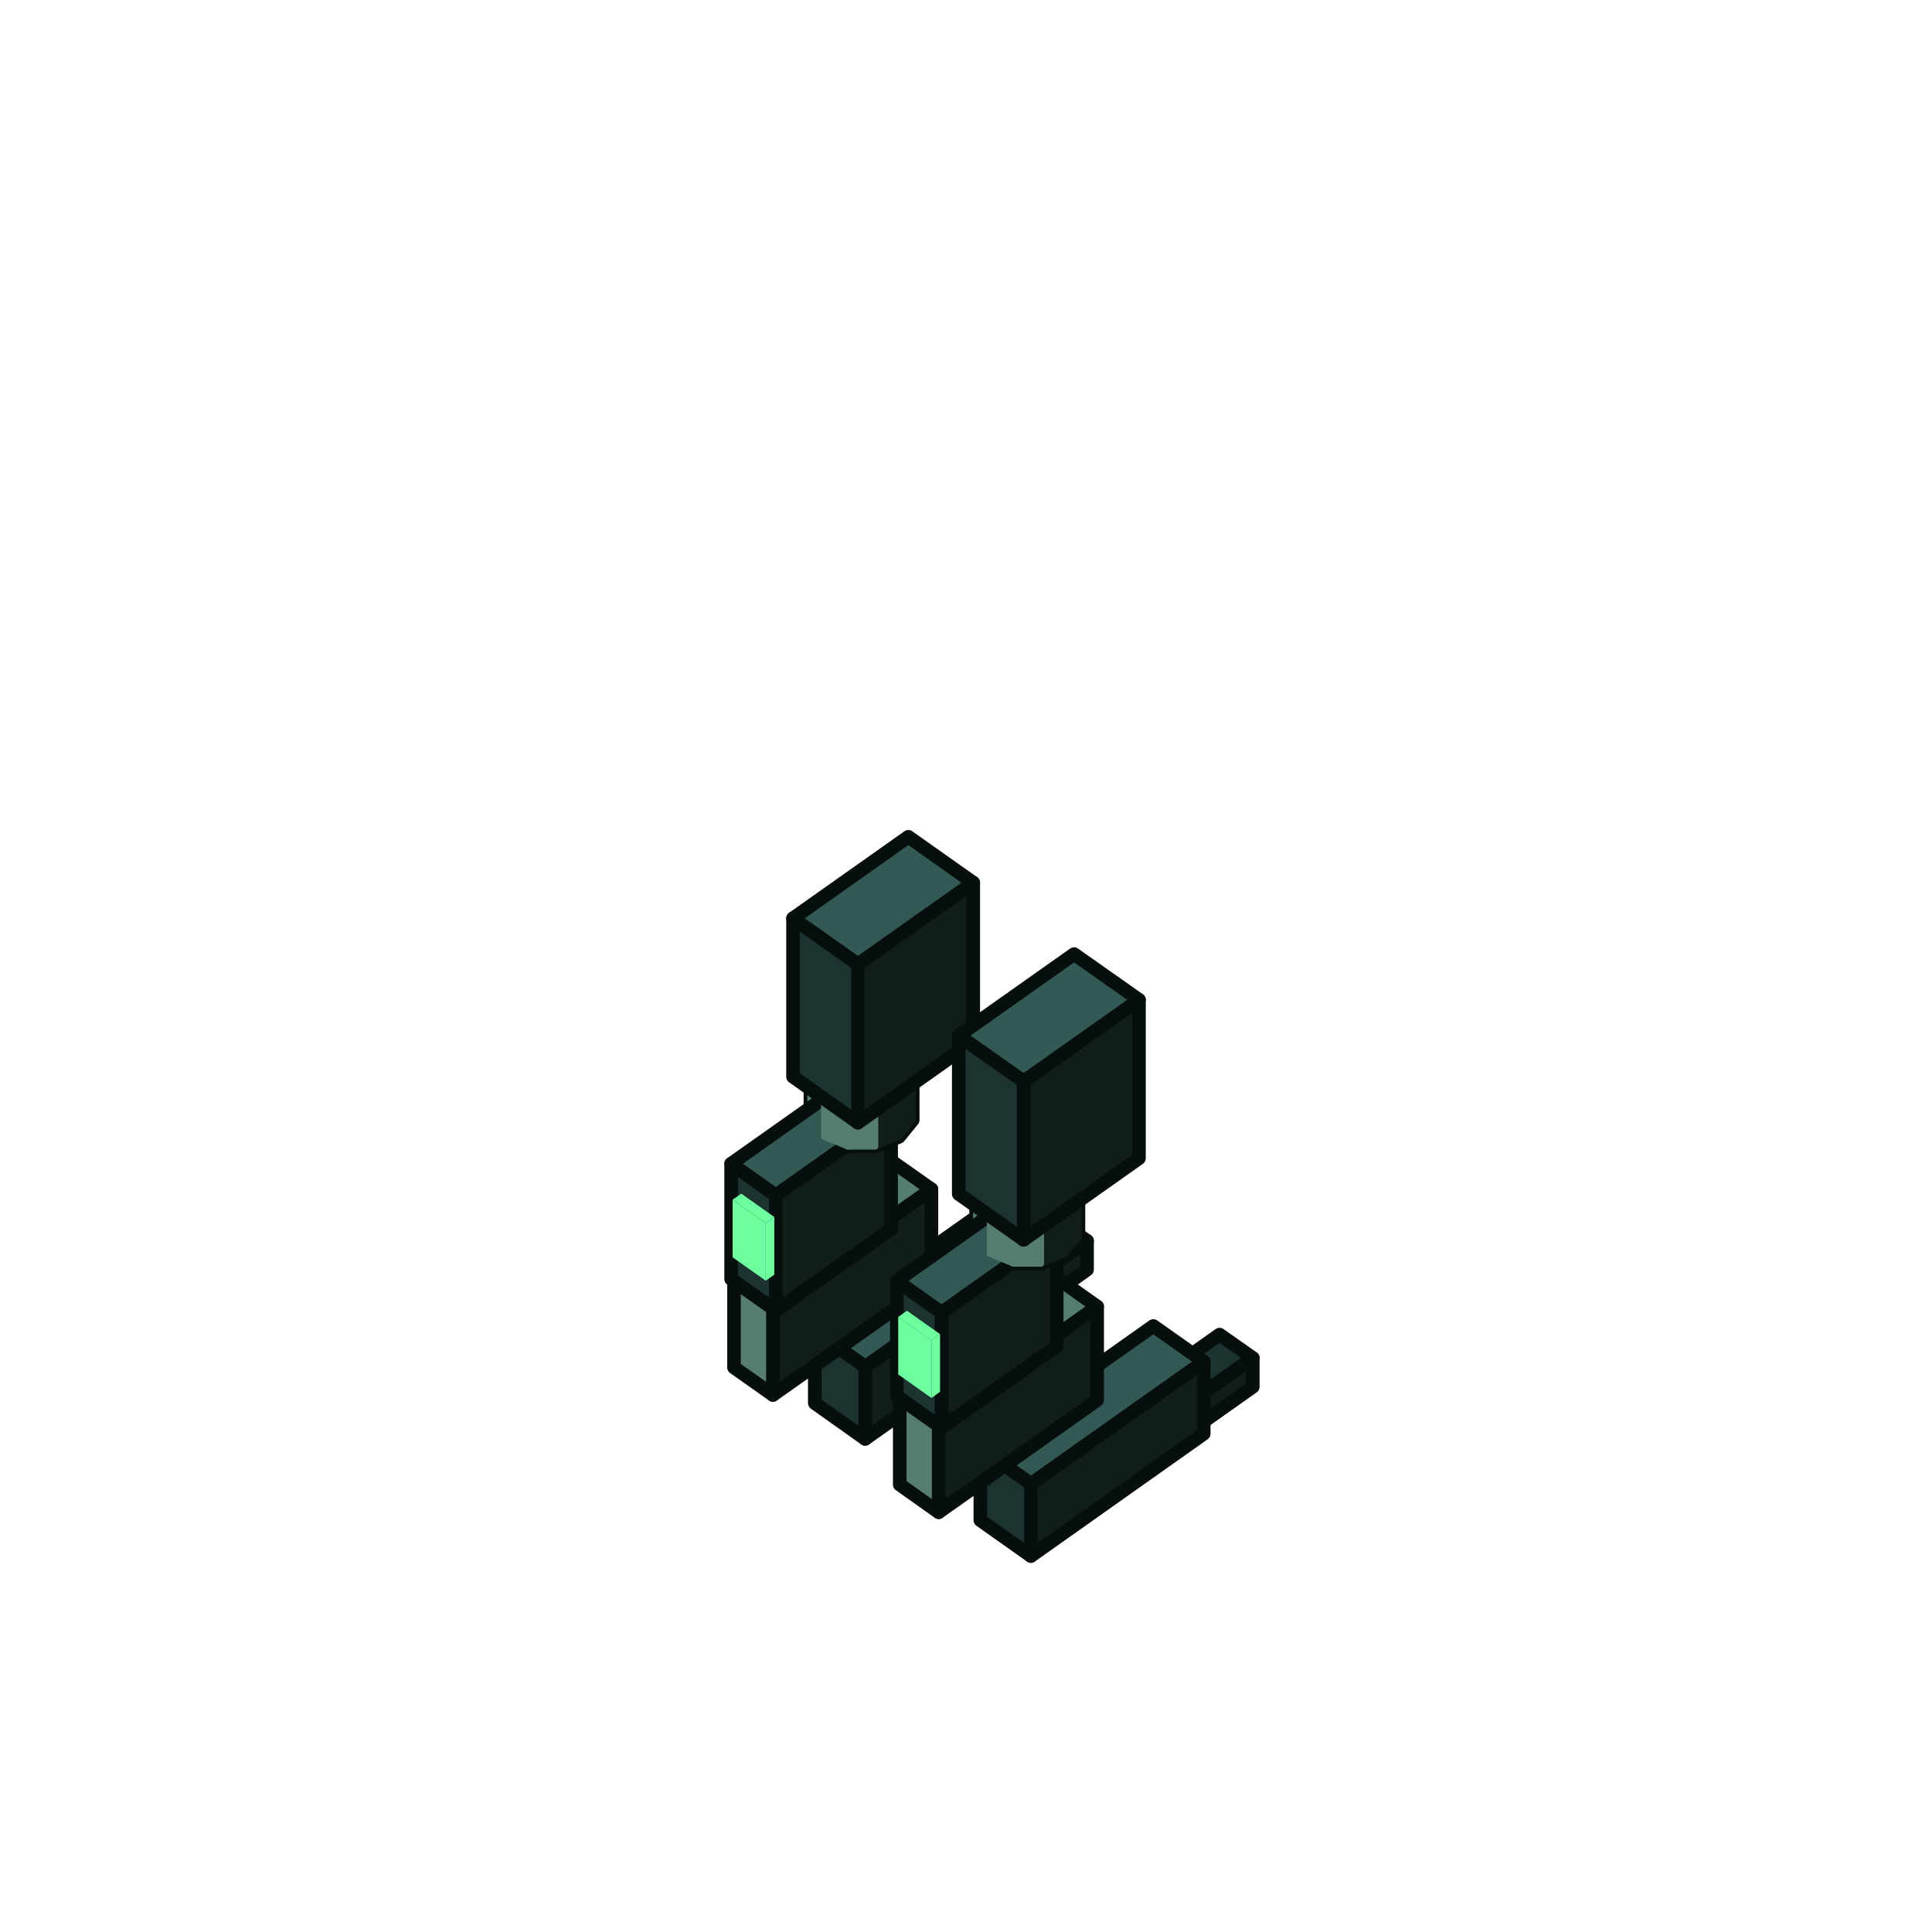
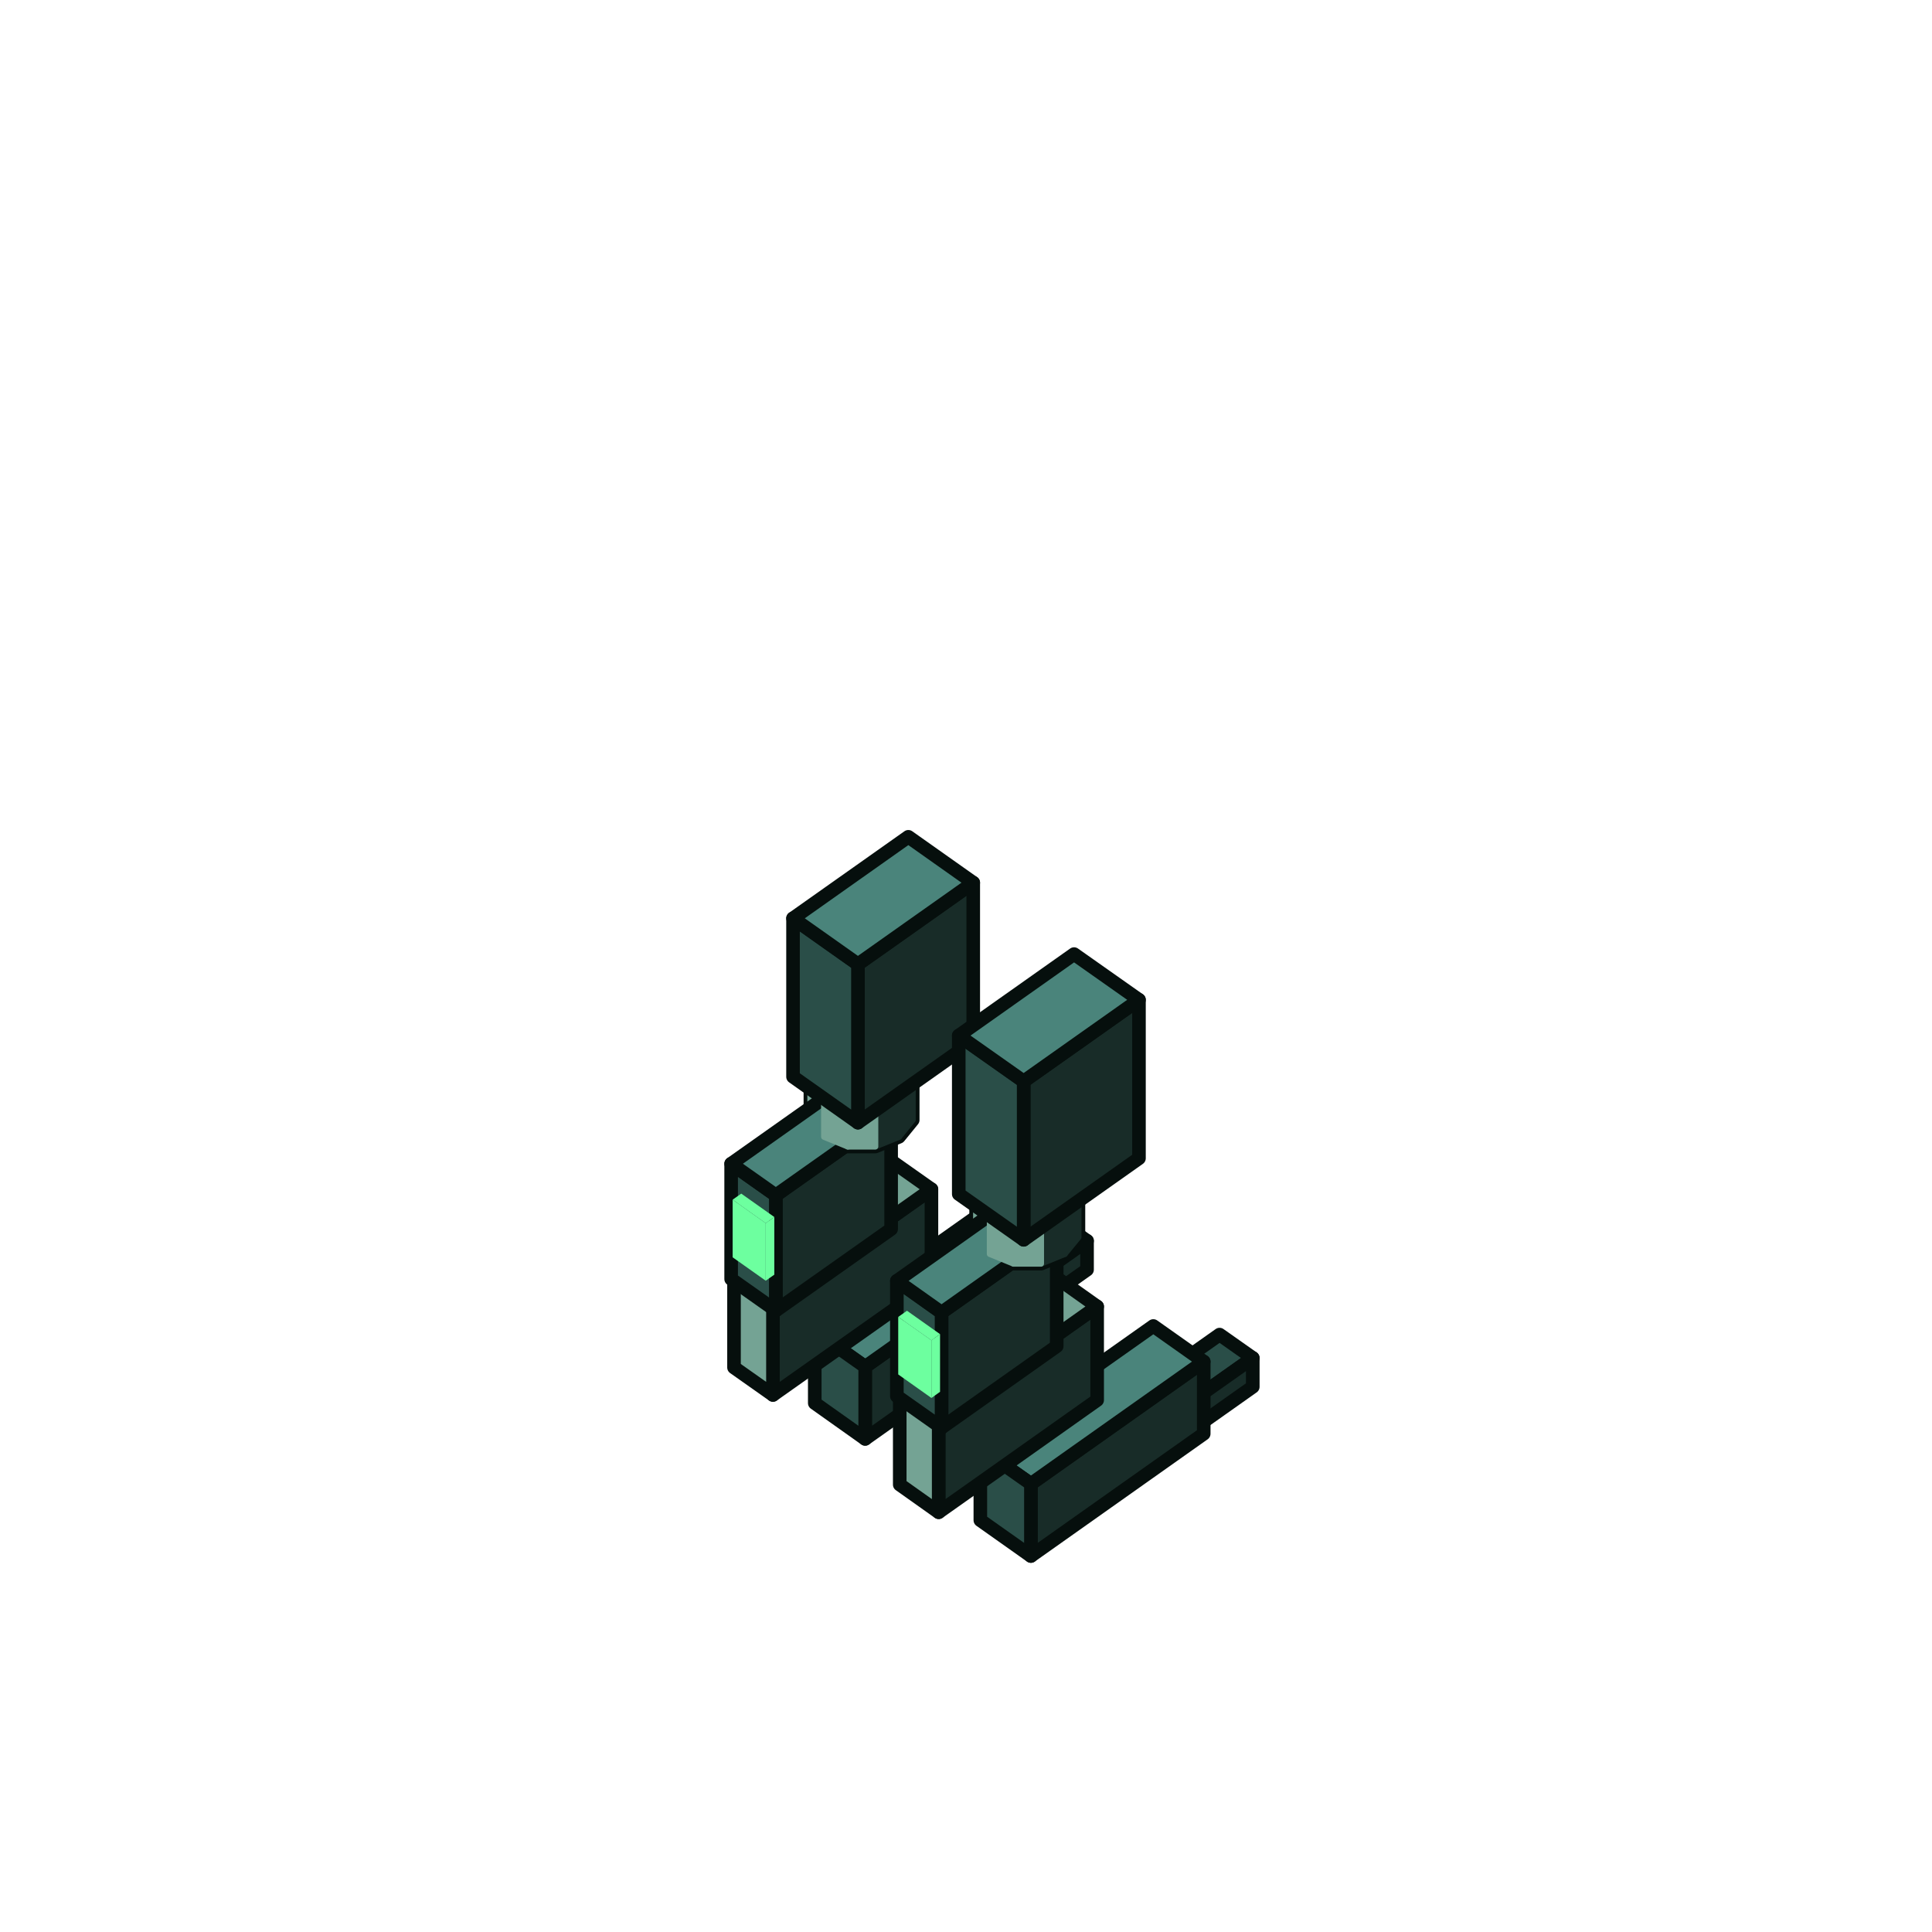
<svg xmlns="http://www.w3.org/2000/svg" viewBox="0 0 128 128" width="128" height="128" data-part-id="strix_feet" data-type="feet" data-direction="north">
  <g stroke="#060f0d" stroke-width="0.9" stroke-linejoin="round">
-     <path d="M68.2 84.91 L72.02 82.21 L69.82 80.66 L66.0 83.36 Z" fill="#1c3330" />
-     <path d="M68.2 86.82 L72.02 84.12 L72.02 82.21 L68.2 84.91 Z" fill="#101d1b" />
-     <path d="M66.0 85.27 L68.2 86.82 L68.2 84.91 L66.0 83.36 Z" fill="#101d1b" />
-     <path d="M57.32 95.33 L68.77 87.22 L68.77 82.45 L57.32 90.55 Z" fill="#101d1b" />
-     <path d="M57.32 90.55 L68.77 82.45 L65.43 80.09 L53.98 88.19 Z" fill="#335954" />
-     <path d="M79.18 92.67 L83.0 89.97 L80.8 88.42 L76.98 91.12 Z" fill="#1c3330" />
-     <path d="M79.18 94.58 L83.0 91.88 L83.0 89.97 L79.18 92.67 Z" fill="#101d1b" />
-     <path d="M76.98 93.03 L79.18 94.58 L79.18 92.67 L76.98 91.12 Z" fill="#101d1b" />
-     <path d="M53.98 92.96 L57.32 95.33 L57.32 90.55 L53.98 88.19 Z" fill="#1c3330" />
-     <path d="M68.3 103.09 L79.75 94.99 L79.75 90.21 L68.3 98.31 Z" fill="#101d1b" />
-     <path d="M68.3 98.31 L79.75 90.21 L76.41 87.85 L64.95 95.95 Z" fill="#335954" />
-     <path d="M51.21 92.42 L61.71 85.0 L61.71 78.79 L51.21 86.22 Z" fill="#101d1b" />
-     <path d="M51.21 86.22 L61.71 78.79 L59.13 76.97 L48.63 84.4 Z" fill="#557d71" />
-     <path d="M64.95 100.72 L68.3 103.09 L68.3 98.31 L64.95 95.95 Z" fill="#1c3330" />
-     <path d="M48.63 90.6 L51.21 92.42 L51.21 86.22 L48.63 84.4 Z" fill="#557d71" />
-     <path d="M51.4 86.83 L59.04 81.43 L59.04 73.79 L51.4 79.19 Z" fill="#101d1b" />
+     <path d="M68.2 84.91 L72.02 82.21 L69.82 80.66 L66.0 83.36 Z" fill="#2a4e48" />
+     <path d="M68.2 86.82 L72.02 84.12 L72.02 82.21 L68.2 84.91 Z" fill="#182c28" />
+     <path d="M66.0 85.27 L68.2 86.82 L68.2 84.91 L66.0 83.36 Z" fill="#182c28" />
+     <path d="M57.32 95.33 L68.77 87.22 L68.77 82.45 L57.32 90.55 Z" fill="#182c28" />
+     <path d="M57.32 90.55 L68.77 82.45 L65.43 80.09 L53.98 88.19 Z" fill="#4a847b" />
+     <path d="M79.18 92.67 L83.0 89.97 L80.8 88.42 L76.98 91.12 Z" fill="#2a4e48" />
+     <path d="M79.18 94.58 L83.0 91.88 L83.0 89.97 L79.18 92.67 Z" fill="#182c28" />
+     <path d="M76.98 93.03 L79.18 94.58 L79.18 92.67 L76.98 91.12 Z" fill="#182c28" />
+     <path d="M53.98 92.96 L57.32 95.33 L57.32 90.55 L53.98 88.19 Z" fill="#2a4e48" />
+     <path d="M68.3 103.09 L79.75 94.99 L79.75 90.21 L68.3 98.31 Z" fill="#182c28" />
+     <path d="M68.3 98.31 L79.75 90.21 L76.41 87.85 L64.95 95.95 Z" fill="#4a847b" />
+     <path d="M51.21 92.42 L61.71 85.0 L61.71 78.79 L51.21 86.22 Z" fill="#182c28" />
+     <path d="M51.21 86.22 L61.71 78.79 L59.13 76.97 L48.63 84.4 Z" fill="#74a394" />
+     <path d="M64.95 100.72 L68.3 103.09 L68.3 98.31 L64.95 95.95 Z" fill="#2a4e48" />
+     <path d="M48.63 90.6 L51.21 92.42 L51.21 86.22 L48.63 84.4 Z" fill="#74a394" />
+     <path d="M51.4 86.83 L59.04 81.43 L59.04 73.79 L51.4 79.19 Z" fill="#182c28" />
    <path d="M53.69 70.06 L54.6 68.94 L56.17 68.3 L57.99 68.3 L59.56 68.94 L60.47 70.06 L60.47 74.2 L59.56 75.32 L57.99 75.96 L56.17 75.96 L54.6 75.32 L53.69 74.2 Z" fill="none" />
-     <path d="M59.56 68.94 L57.99 68.3 L56.17 68.3 L54.6 68.94 L53.69 70.06 L53.69 71.34 L54.6 72.45 L56.17 73.1 L57.99 73.1 L59.56 72.45 L60.47 71.34 L60.47 70.06 Z" fill="#557d71" stroke="#557d71" stroke-width="0.4" />
-     <path d="M53.69 74.2 L54.6 75.32 L54.6 72.45 L53.69 71.34 Z" fill="#557d71" stroke="#557d71" stroke-width="0.4" />
-     <path d="M59.56 75.32 L60.47 74.2 L60.47 71.34 L59.56 72.45 Z" fill="#101d1b" stroke="#101d1b" stroke-width="0.4" />
-     <path d="M48.44 84.74 L51.4 86.83 L51.4 79.19 L48.44 77.1 Z" fill="#1c3330" />
-     <path d="M51.4 79.19 L59.04 73.79 L56.08 71.7 L48.44 77.1 Z" fill="#335954" />
+     <path d="M59.56 68.94 L57.99 68.3 L56.17 68.3 L54.6 68.94 L53.69 70.06 L53.69 71.34 L54.6 72.45 L56.17 73.1 L57.99 73.1 L59.56 72.45 L60.47 71.34 L60.47 70.06 Z" fill="#74a394" stroke="#74a394" stroke-width="0.4" />
+     <path d="M53.69 74.2 L54.6 75.32 L54.6 72.45 L53.69 71.34 Z" fill="#74a394" stroke="#74a394" stroke-width="0.4" />
+     <path d="M59.56 75.32 L60.47 74.2 L60.47 71.34 L59.56 72.45 Z" fill="#182c28" stroke="#182c28" stroke-width="0.4" />
+     <path d="M48.44 84.74 L51.4 86.83 L51.4 79.19 L48.44 77.1 Z" fill="#2a4e48" />
+     <path d="M51.4 79.19 L59.04 73.79 L56.08 71.7 L48.44 77.1 Z" fill="#4a847b" />
    <path d="M48.54 83.3 L50.73 84.85 L50.73 81.04 L48.54 79.48 Z" fill="#6dff9f" stroke="none" />
-     <path d="M54.6 75.32 L56.17 75.96 L56.17 73.1 L54.6 72.45 Z" fill="#557d71" stroke="#557d71" stroke-width="0.4" />
-     <path d="M57.99 75.96 L59.56 75.32 L59.56 72.45 L57.99 73.1 Z" fill="#101d1b" stroke="#101d1b" stroke-width="0.4" />
-     <path d="M62.19 100.19 L72.69 92.76 L72.69 86.56 L62.19 93.98 Z" fill="#101d1b" />
-     <path d="M56.17 75.96 L57.99 75.96 L57.99 73.1 L56.17 73.1 Z" fill="#557d71" stroke="#557d71" stroke-width="0.4" />
+     <path d="M54.6 75.32 L56.17 75.96 L56.17 73.1 L54.6 72.45 Z" fill="#74a394" stroke="#74a394" stroke-width="0.4" />
+     <path d="M57.99 75.96 L59.56 75.32 L59.56 72.45 L57.99 73.1 Z" fill="#182c28" stroke="#182c28" stroke-width="0.4" />
+     <path d="M62.19 100.19 L72.69 92.76 L72.69 86.56 L62.19 93.98 Z" fill="#182c28" />
+     <path d="M56.17 75.96 L57.99 75.96 L57.99 73.1 L56.17 73.1 Z" fill="#74a394" stroke="#74a394" stroke-width="0.4" />
    <path d="M50.73 84.85 L51.3 84.45 L51.3 80.63 L50.73 81.04 Z" fill="#6dff9f" stroke="none" />
    <path d="M50.73 81.04 L51.3 80.63 L49.11 79.08 L48.54 79.48 Z" fill="#6dff9f" stroke="none" />
-     <path d="M62.19 93.98 L72.69 86.56 L70.11 84.73 L59.61 92.16 Z" fill="#557d71" />
-     <path d="M56.84 74.38 L64.48 68.98 L64.48 58.48 L56.84 63.88 Z" fill="#101d1b" />
-     <path d="M59.61 98.36 L62.19 100.19 L62.19 93.98 L59.61 92.16 Z" fill="#557d71" />
-     <path d="M52.54 71.34 L56.84 74.38 L56.84 63.88 L52.54 60.84 Z" fill="#1c3330" />
-     <path d="M56.84 63.88 L64.48 58.48 L60.18 55.44 L52.54 60.84 Z" fill="#335954" />
-     <path d="M62.38 94.59 L70.01 89.19 L70.01 81.56 L62.38 86.96 Z" fill="#101d1b" />
+     <path d="M62.19 93.98 L72.69 86.56 L70.11 84.73 L59.61 92.16 Z" fill="#74a394" />
+     <path d="M56.84 74.38 L64.48 68.98 L64.48 58.48 L56.84 63.88 Z" fill="#182c28" />
+     <path d="M59.61 98.36 L62.19 100.19 L62.19 93.98 L59.61 92.16 Z" fill="#74a394" />
+     <path d="M52.54 71.34 L56.84 74.38 L56.84 63.88 L52.54 60.84 Z" fill="#2a4e48" />
+     <path d="M56.84 63.88 L64.48 58.48 L60.18 55.44 L52.54 60.84 Z" fill="#4a847b" />
+     <path d="M62.38 94.59 L70.01 89.19 L70.01 81.56 L62.38 86.96 Z" fill="#182c28" />
    <path d="M64.67 77.82 L65.58 76.71 L67.15 76.06 L68.97 76.06 L70.54 76.71 L71.45 77.82 L71.45 81.97 L70.54 83.08 L68.97 83.72 L67.15 83.72 L65.58 83.08 L64.67 81.97 Z" fill="none" />
-     <path d="M70.54 76.71 L68.97 76.06 L67.15 76.06 L65.58 76.71 L64.67 77.82 L64.67 79.1 L65.58 80.22 L67.15 80.86 L68.97 80.86 L70.54 80.22 L71.45 79.1 L71.45 77.82 Z" fill="#557d71" stroke="#557d71" stroke-width="0.4" />
-     <path d="M70.54 83.08 L71.45 81.97 L71.45 79.1 L70.54 80.22 Z" fill="#101d1b" stroke="#101d1b" stroke-width="0.4" />
-     <path d="M64.67 81.97 L65.58 83.08 L65.58 80.22 L64.67 79.1 Z" fill="#557d71" stroke="#557d71" stroke-width="0.4" />
-     <path d="M59.42 92.5 L62.38 94.59 L62.38 86.96 L59.42 84.86 Z" fill="#1c3330" />
-     <path d="M62.38 86.96 L70.01 81.56 L67.05 79.46 L59.42 84.86 Z" fill="#335954" />
+     <path d="M70.54 76.71 L68.97 76.06 L67.15 76.06 L65.58 76.71 L64.67 77.82 L64.67 79.1 L65.58 80.22 L67.15 80.86 L68.97 80.86 L70.54 80.22 L71.45 79.1 L71.45 77.82 Z" fill="#74a394" stroke="#74a394" stroke-width="0.4" />
+     <path d="M64.67 81.97 L65.58 83.08 L65.58 80.22 L64.67 79.1 Z" fill="#74a394" stroke="#74a394" stroke-width="0.4" />
+     <path d="M70.54 83.08 L71.45 81.97 L71.45 79.1 L70.54 80.22 Z" fill="#182c28" stroke="#182c28" stroke-width="0.4" />
+     <path d="M59.42 92.5 L62.38 94.59 L62.38 86.96 L59.42 84.86 Z" fill="#2a4e48" />
+     <path d="M62.38 86.96 L70.01 81.56 L67.05 79.46 L59.42 84.86 Z" fill="#4a847b" />
    <path d="M59.51 91.06 L61.71 92.62 L61.71 88.8 L59.51 87.25 Z" fill="#6dff9f" stroke="none" />
-     <path d="M65.58 83.08 L67.15 83.72 L67.15 80.86 L65.58 80.22 Z" fill="#557d71" stroke="#557d71" stroke-width="0.4" />
-     <path d="M68.97 83.72 L70.54 83.08 L70.54 80.22 L68.97 80.86 Z" fill="#101d1b" stroke="#101d1b" stroke-width="0.4" />
-     <path d="M67.15 83.72 L68.97 83.72 L68.97 80.86 L67.15 80.86 Z" fill="#557d71" stroke="#557d71" stroke-width="0.4" />
+     <path d="M65.58 83.08 L67.15 83.72 L67.15 80.86 L65.58 80.22 Z" fill="#74a394" stroke="#74a394" stroke-width="0.4" />
+     <path d="M68.97 83.72 L70.54 83.08 L70.54 80.22 L68.97 80.86 Z" fill="#182c28" stroke="#182c28" stroke-width="0.4" />
+     <path d="M67.15 83.72 L68.97 83.72 L68.97 80.86 L67.15 80.86 Z" fill="#74a394" stroke="#74a394" stroke-width="0.4" />
    <path d="M61.71 92.62 L62.28 92.21 L62.28 88.39 L61.71 88.8 Z" fill="#6dff9f" stroke="none" />
    <path d="M61.71 88.8 L62.28 88.39 L60.09 86.84 L59.51 87.25 Z" fill="#6dff9f" stroke="none" />
-     <path d="M67.82 82.14 L75.46 76.74 L75.46 66.24 L67.82 71.64 Z" fill="#101d1b" />
-     <path d="M63.52 79.11 L67.82 82.14 L67.82 71.64 L63.52 68.61 Z" fill="#1c3330" />
-     <path d="M67.82 71.64 L75.46 66.24 L71.16 63.21 L63.52 68.61 Z" fill="#335954" />
+     <path d="M67.82 82.14 L75.46 76.74 L75.46 66.24 L67.82 71.64 Z" fill="#182c28" />
+     <path d="M63.52 79.11 L67.82 82.14 L67.82 71.64 L63.52 68.61 Z" fill="#2a4e48" />
+     <path d="M67.82 71.64 L75.46 66.24 L71.16 63.21 L63.52 68.61 Z" fill="#4a847b" />
  </g>
</svg>
